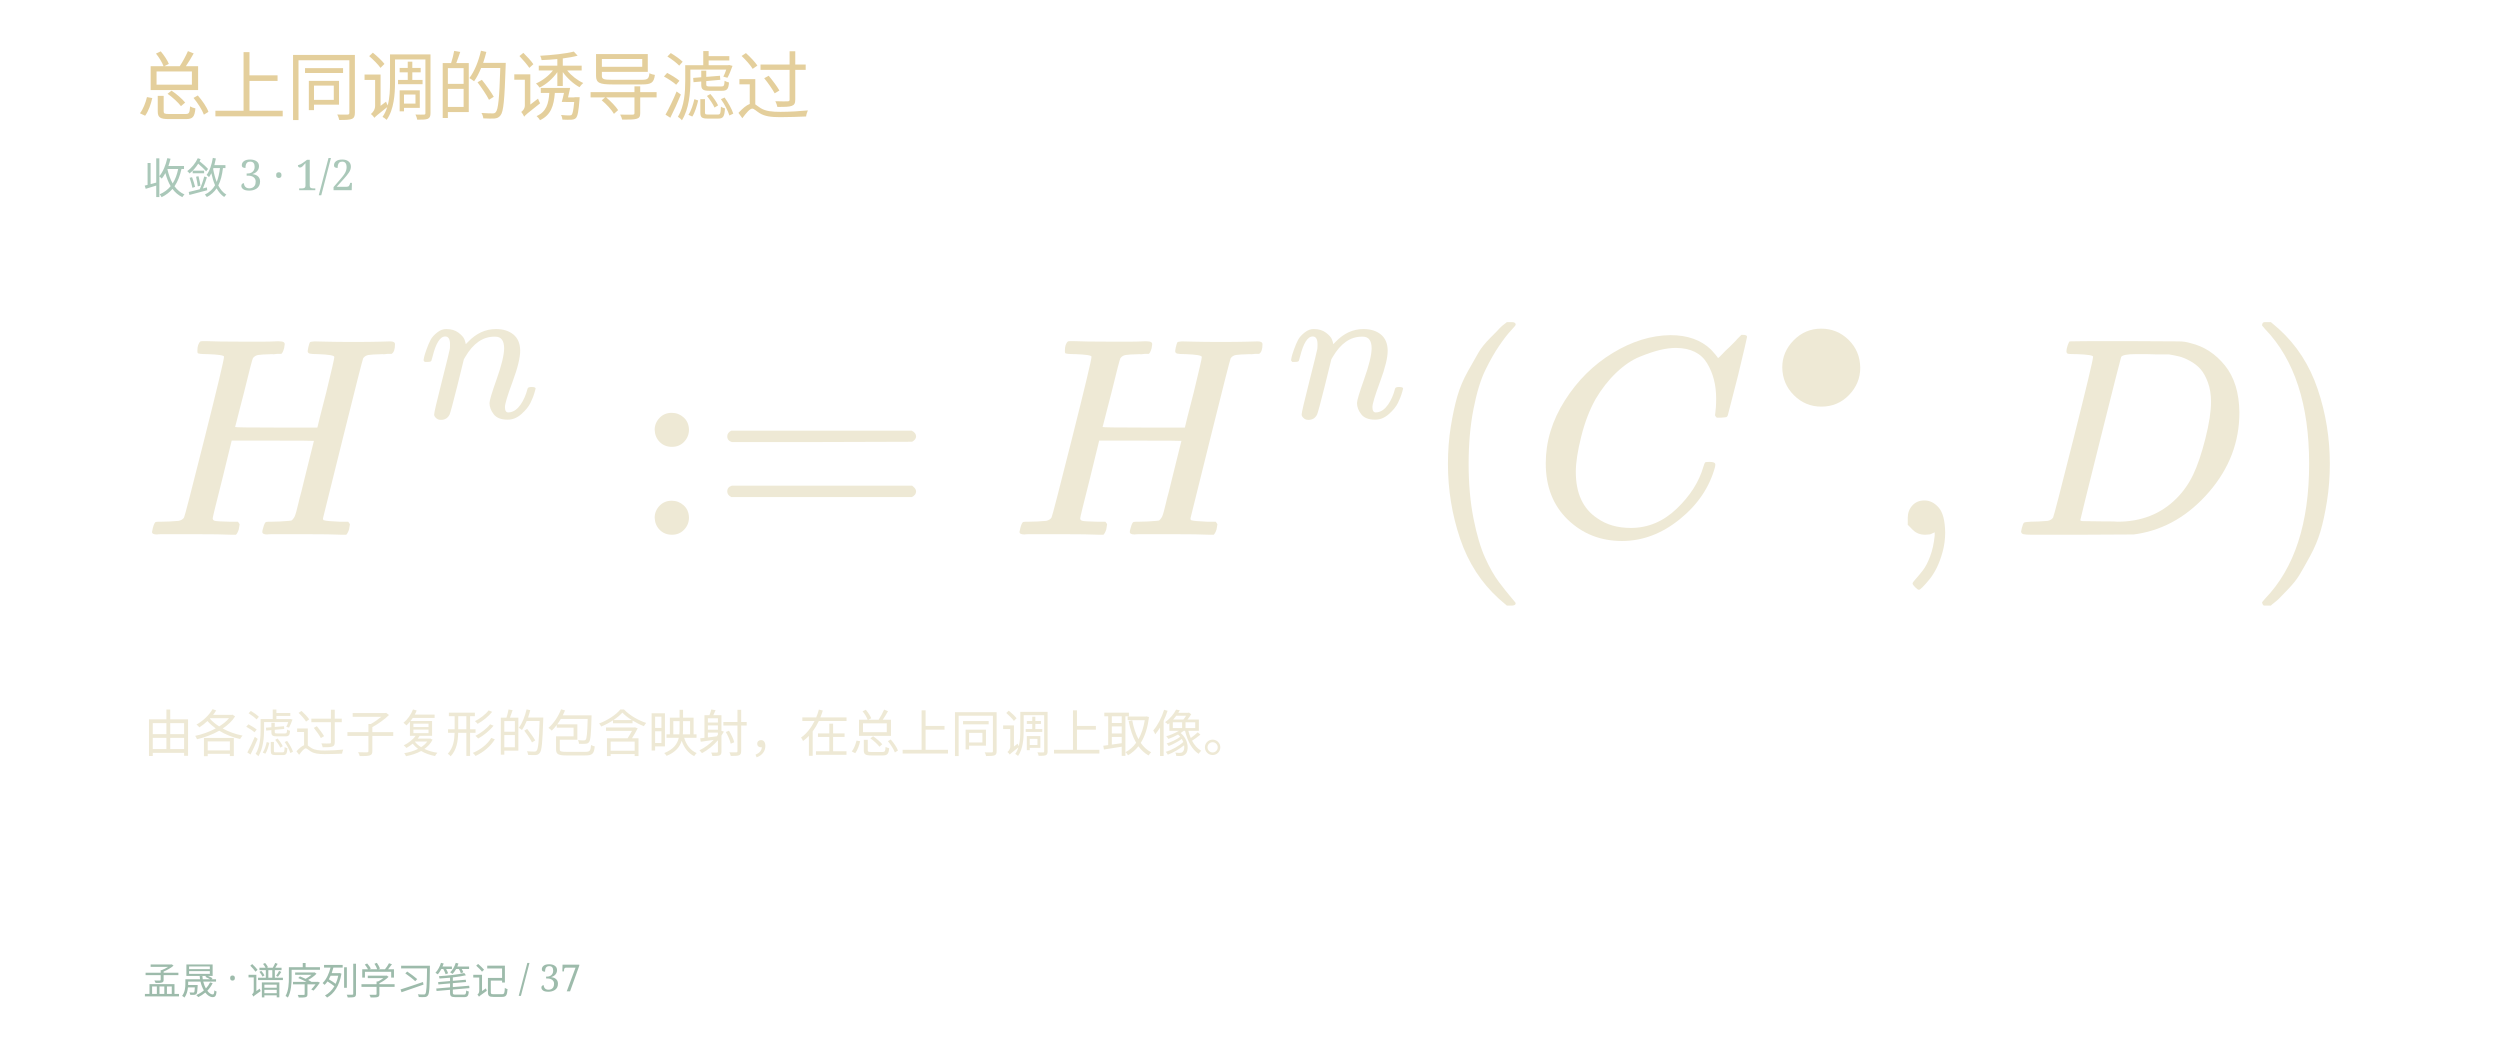
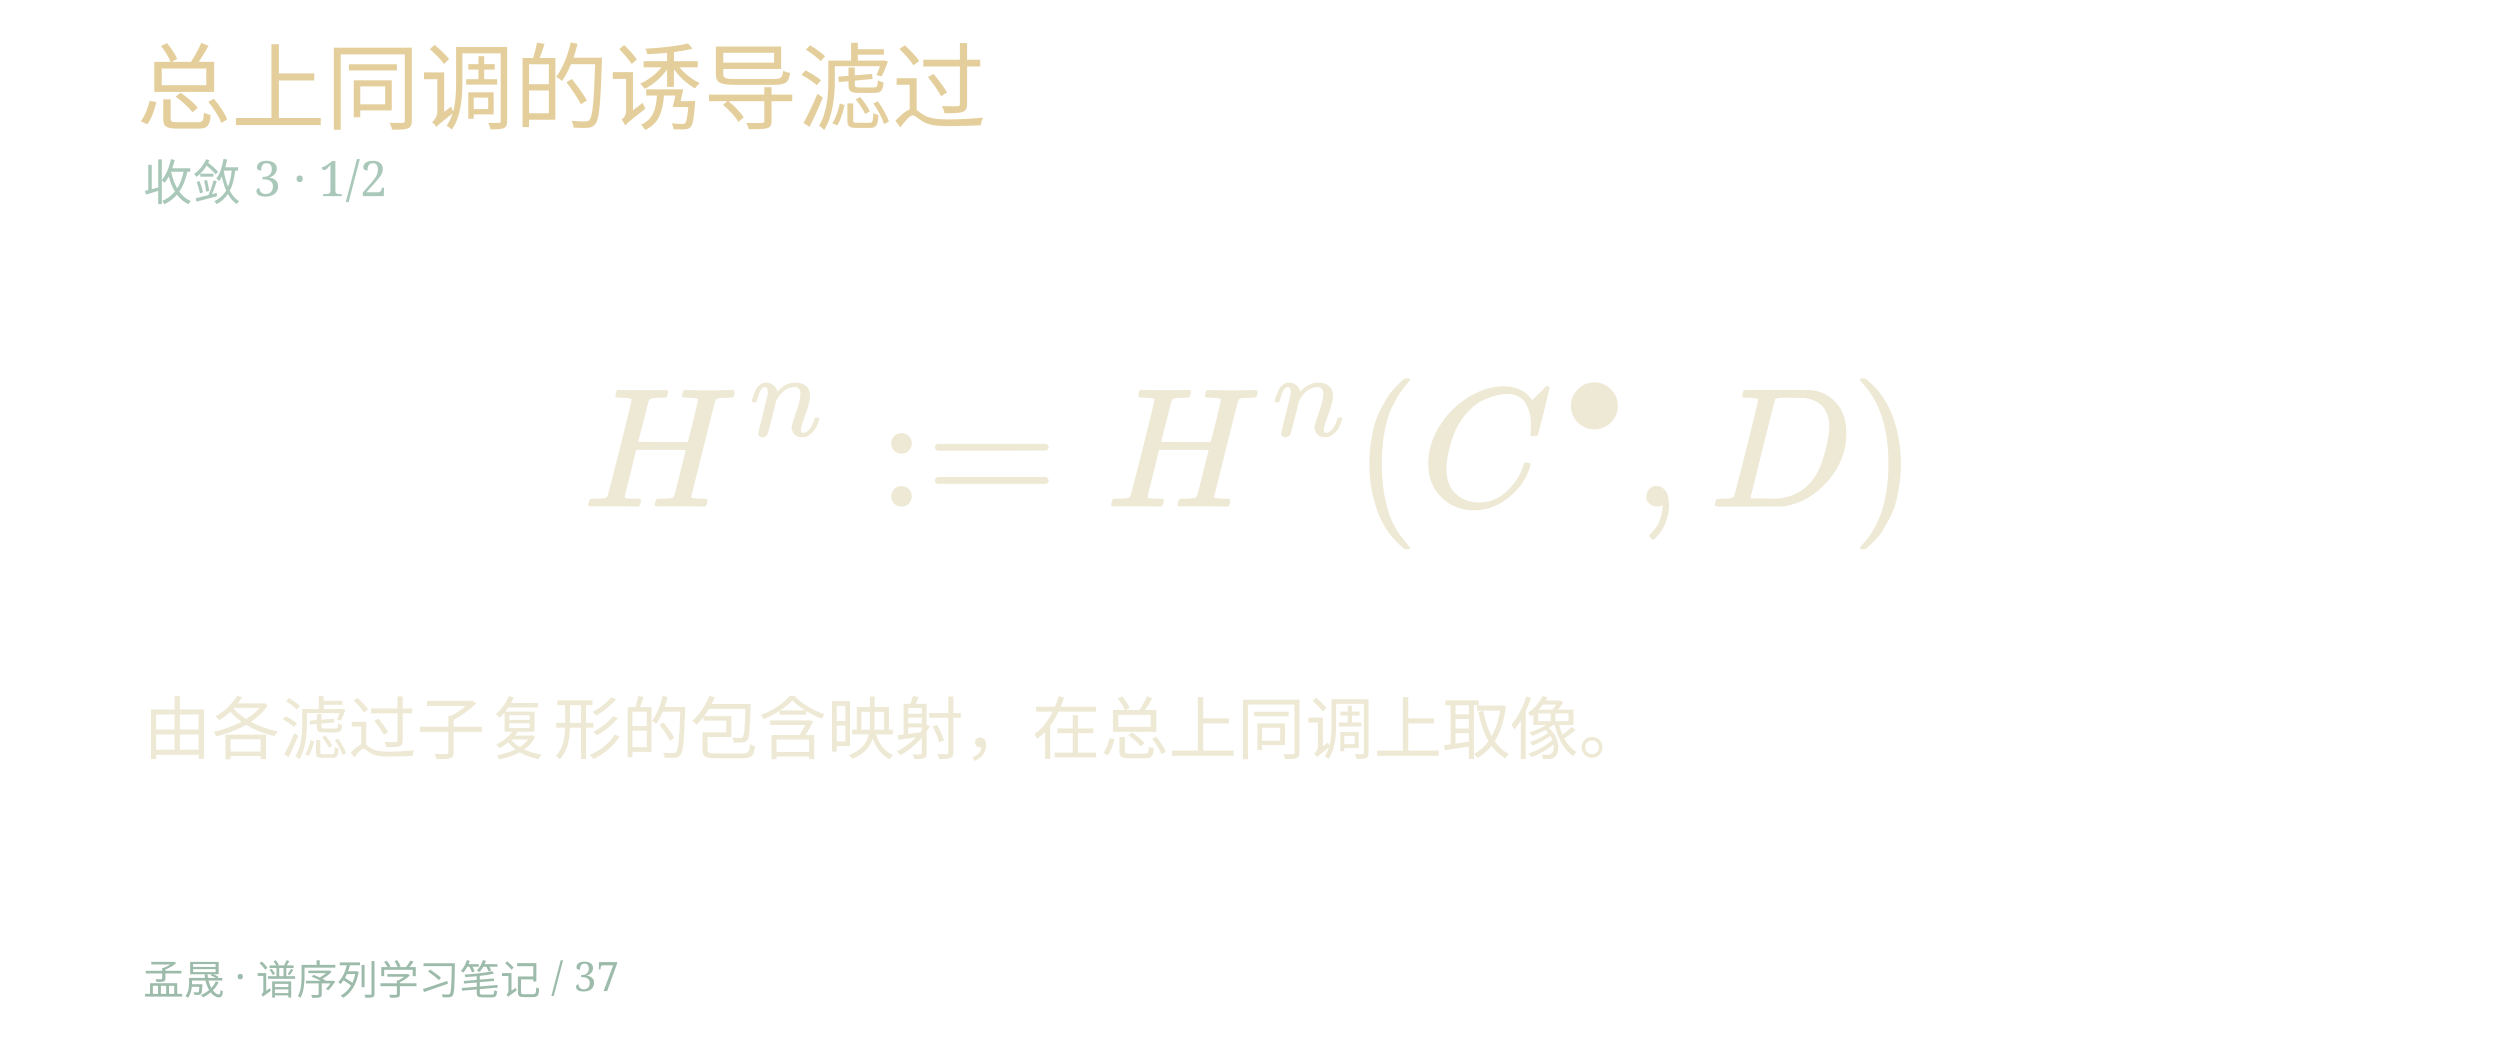
<svg xmlns="http://www.w3.org/2000/svg" width="1536" height="640" viewBox="0 0 1536 640">
  <g fill="#eee9d5" font-family="Kaiti SC, STKaiti, KaiTi, PingFang SC, serif">
-     <text x="84" y="70" font-size="46" fill="#e4cf9c">总上同调的诱导滤过</text>
-     <text x="88" y="119" font-size="26" fill="#aac8b9">收敛 3 · 1/2</text>
-     <svg x="88" y="197.902" width="1360" height="174.196" viewBox="0 -750 7807.3 1000" overflow="visible">
+     <text x="84" y="75" font-size="58" fill="#e4cf9c">总上同调的诱导滤过</text>
+     <text x="88" y="123" font-size="30" fill="#aac8b9">收敛 3 · 1/2</text>
+     <svg x="358.117" y="232.5" width="819.766" height="105" viewBox="0 -750 7807.3 1000" overflow="visible">
      <g stroke="#eee9d5" fill="#eee9d5" stroke-width="0" transform="scale(1,-1)">
        <g data-mml-node="math">
          <g data-mml-node="msup">
            <g data-mml-node="mi">
              <path data-c="1D43B" d="M228 637Q194 637 192 641Q191 643 191 649Q191 673 202 682Q204 683 219 683Q260 681 355 681Q389 681 418 681T463 682T483 682Q499 682 499 672Q499 670 497 658Q492 641 487 638H485Q483 638 480 638T473 638T464 637T455 637Q416 636 405 634T387 623Q384 619 355 500Q348 474 340 442T328 395L324 380Q324 378 469 378H614L615 381Q615 384 646 504Q674 619 674 627T617 637Q594 637 587 639T580 648Q580 650 582 660Q586 677 588 679T604 682Q609 682 646 681T740 680Q802 680 835 681T871 682Q888 682 888 672Q888 645 876 638H874Q872 638 869 638T862 638T853 637T844 637Q805 636 794 634T776 623Q773 618 704 340T634 58Q634 51 638 51Q646 48 692 46H723Q729 38 729 37T726 19Q722 6 716 0H701Q664 2 567 2Q533 2 504 2T458 2T437 1Q420 1 420 10Q420 15 423 24Q428 43 433 45Q437 46 448 46H454Q481 46 514 49Q520 50 522 50T528 55T534 64T540 82T547 110T558 153Q565 181 569 198Q602 330 602 331T457 332H312L279 197Q245 63 245 58Q245 51 253 49T303 46H334Q340 38 340 37T337 19Q333 6 327 0H312Q275 2 178 2Q144 2 115 2T69 2T48 1Q31 1 31 10Q31 12 34 24Q39 43 44 45Q48 46 59 46H65Q92 46 125 49Q139 52 144 61Q147 65 216 339T285 628Q285 635 228 637Z" />
            </g>
            <g data-mml-node="mi" transform="translate(973.9,413) scale(0.707)">
              <path data-c="1D45B" d="M21 287Q22 293 24 303T36 341T56 388T89 425T135 442Q171 442 195 424T225 390T231 369Q231 367 232 367L243 378Q304 442 382 442Q436 442 469 415T503 336T465 179T427 52Q427 26 444 26Q450 26 453 27Q482 32 505 65T540 145Q542 153 560 153Q580 153 580 145Q580 144 576 130Q568 101 554 73T508 17T439 -10Q392 -10 371 17T350 73Q350 92 386 193T423 345Q423 404 379 404H374Q288 404 229 303L222 291L189 157Q156 26 151 16Q138 -11 108 -11Q95 -11 87 -5T76 7T74 17Q74 30 112 180T152 343Q153 348 153 366Q153 405 129 405Q91 405 66 305Q60 285 60 284Q58 278 41 278H27Q21 284 21 287Z" />
            </g>
          </g>
          <g data-mml-node="mo" transform="translate(1725.9,0)">
            <g data-mml-node="text">
              <path data-c="3A" d="M78 370Q78 394 95 412T138 430Q162 430 180 414T199 371Q199 346 182 328T139 310T96 327T78 370ZM78 60Q78 84 95 102T138 120Q162 120 180 104T199 61Q199 36 182 18T139 0T96 17T78 60Z" />
            </g>
            <g data-mml-node="text" transform="translate(278,0)">
              <path data-c="3D" d="M56 347Q56 360 70 367H707Q722 359 722 347Q722 336 708 328L390 327H72Q56 332 56 347ZM56 153Q56 168 72 173H708Q722 163 722 153Q722 140 707 133H70Q56 140 56 153Z" />
            </g>
          </g>
          <g data-mml-node="msup" transform="translate(3059.7,0)">
            <g data-mml-node="mi">
              <path data-c="1D43B" d="M228 637Q194 637 192 641Q191 643 191 649Q191 673 202 682Q204 683 219 683Q260 681 355 681Q389 681 418 681T463 682T483 682Q499 682 499 672Q499 670 497 658Q492 641 487 638H485Q483 638 480 638T473 638T464 637T455 637Q416 636 405 634T387 623Q384 619 355 500Q348 474 340 442T328 395L324 380Q324 378 469 378H614L615 381Q615 384 646 504Q674 619 674 627T617 637Q594 637 587 639T580 648Q580 650 582 660Q586 677 588 679T604 682Q609 682 646 681T740 680Q802 680 835 681T871 682Q888 682 888 672Q888 645 876 638H874Q872 638 869 638T862 638T853 637T844 637Q805 636 794 634T776 623Q773 618 704 340T634 58Q634 51 638 51Q646 48 692 46H723Q729 38 729 37T726 19Q722 6 716 0H701Q664 2 567 2Q533 2 504 2T458 2T437 1Q420 1 420 10Q420 15 423 24Q428 43 433 45Q437 46 448 46H454Q481 46 514 49Q520 50 522 50T528 55T534 64T540 82T547 110T558 153Q565 181 569 198Q602 330 602 331T457 332H312L279 197Q245 63 245 58Q245 51 253 49T303 46H334Q340 38 340 37T337 19Q333 6 327 0H312Q275 2 178 2Q144 2 115 2T69 2T48 1Q31 1 31 10Q31 12 34 24Q39 43 44 45Q48 46 59 46H65Q92 46 125 49Q139 52 144 61Q147 65 216 339T285 628Q285 635 228 637Z" />
            </g>
            <g data-mml-node="mi" transform="translate(973.9,413) scale(0.707)">
              <path data-c="1D45B" d="M21 287Q22 293 24 303T36 341T56 388T89 425T135 442Q171 442 195 424T225 390T231 369Q231 367 232 367L243 378Q304 442 382 442Q436 442 469 415T503 336T465 179T427 52Q427 26 444 26Q450 26 453 27Q482 32 505 65T540 145Q542 153 560 153Q580 153 580 145Q580 144 576 130Q568 101 554 73T508 17T439 -10Q392 -10 371 17T350 73Q350 92 386 193T423 345Q423 404 379 404H374Q288 404 229 303L222 291L189 157Q156 26 151 16Q138 -11 108 -11Q95 -11 87 -5T76 7T74 17Q74 30 112 180T152 343Q153 348 153 366Q153 405 129 405Q91 405 66 305Q60 285 60 284Q58 278 41 278H27Q21 284 21 287Z" />
            </g>
          </g>
          <g data-mml-node="mo" transform="translate(4507.8,0)">
            <path data-c="28" d="M94 250Q94 319 104 381T127 488T164 576T202 643T244 695T277 729T302 750H315H319Q333 750 333 741Q333 738 316 720T275 667T226 581T184 443T167 250T184 58T225 -81T274 -167T316 -220T333 -241Q333 -250 318 -250H315H302L274 -226Q180 -141 137 -14T94 250Z" />
          </g>
          <g data-mml-node="msup" transform="translate(4896.8,0)">
            <g data-mml-node="mi">
              <path data-c="1D436" d="M50 252Q50 367 117 473T286 641T490 704Q580 704 633 653Q642 643 648 636T656 626L657 623Q660 623 684 649Q691 655 699 663T715 679T725 690L740 705H746Q760 705 760 698Q760 694 728 561Q692 422 692 421Q690 416 687 415T669 413H653Q647 419 647 422Q647 423 648 429T650 449T651 481Q651 552 619 605T510 659Q484 659 454 652T382 628T299 572T226 479Q194 422 175 346T156 222Q156 108 232 58Q280 24 350 24Q441 24 512 92T606 240Q610 253 612 255T628 257Q648 257 648 248Q648 243 647 239Q618 132 523 55T319 -22Q206 -22 128 53T50 252Z" />
            </g>
            <g data-mml-node="mo" transform="translate(845.3,413) scale(0.707)">
              <path data-c="2219" d="M55 251Q55 328 112 386T249 444T386 388T444 249Q444 171 388 113T250 55Q170 55 113 112T55 251Z" />
            </g>
          </g>
          <g data-mml-node="mo" transform="translate(6145.6,0)">
            <path data-c="2C" d="M78 35T78 60T94 103T137 121Q165 121 187 96T210 8Q210 -27 201 -60T180 -117T154 -158T130 -185T117 -194Q113 -194 104 -185T95 -172Q95 -168 106 -156T131 -126T157 -76T173 -3V9L172 8Q170 7 167 6T161 3T152 1T140 0Q113 0 96 17Z" />
          </g>
          <g data-mml-node="mi" transform="translate(6590.3,0)">
            <path data-c="1D437" d="M287 628Q287 635 230 637Q207 637 200 638T193 647Q193 655 197 667T204 682Q206 683 403 683Q570 682 590 682T630 676Q702 659 752 597T803 431Q803 275 696 151T444 3L430 1L236 0H125H72Q48 0 41 2T33 11Q33 13 36 25Q40 41 44 43T67 46Q94 46 127 49Q141 52 146 61Q149 65 218 339T287 628ZM703 469Q703 507 692 537T666 584T629 613T590 629T555 636Q553 636 541 636T512 636T479 637H436Q392 637 386 627Q384 623 313 339T242 52Q242 48 253 48T330 47Q335 47 349 47T373 46Q499 46 581 128Q617 164 640 212T683 339T703 469Z" />
          </g>
          <g data-mml-node="mo" transform="translate(7418.3,0)">
            <path data-c="29" d="M60 749L64 750Q69 750 74 750H86L114 726Q208 641 251 514T294 250Q294 182 284 119T261 12T224 -76T186 -143T145 -194T113 -227T90 -246Q87 -249 86 -250H74Q66 -250 63 -250T58 -247T55 -238Q56 -237 66 -225Q221 -64 221 250T66 725Q56 737 55 738Q55 746 60 749Z" />
          </g>
        </g>
      </g>
    </svg>
-     <text x="88" y="462" font-size="31">由各滤过子复形的包含映射，在总上同调上取像。</text>
-     <text x="88" y="611" font-size="23" fill="#9dbbab">孟晟 · 谱序列学习笔记 / 37</text>
+     <text x="88" y="463" font-size="42">由各滤过子复形的包含映射，在总上同调上取像。</text>
+     <text x="88" y="611" font-size="25" fill="#9dbbab">孟晟 · 谱序列学习笔记 / 37</text>
  </g>
</svg>
